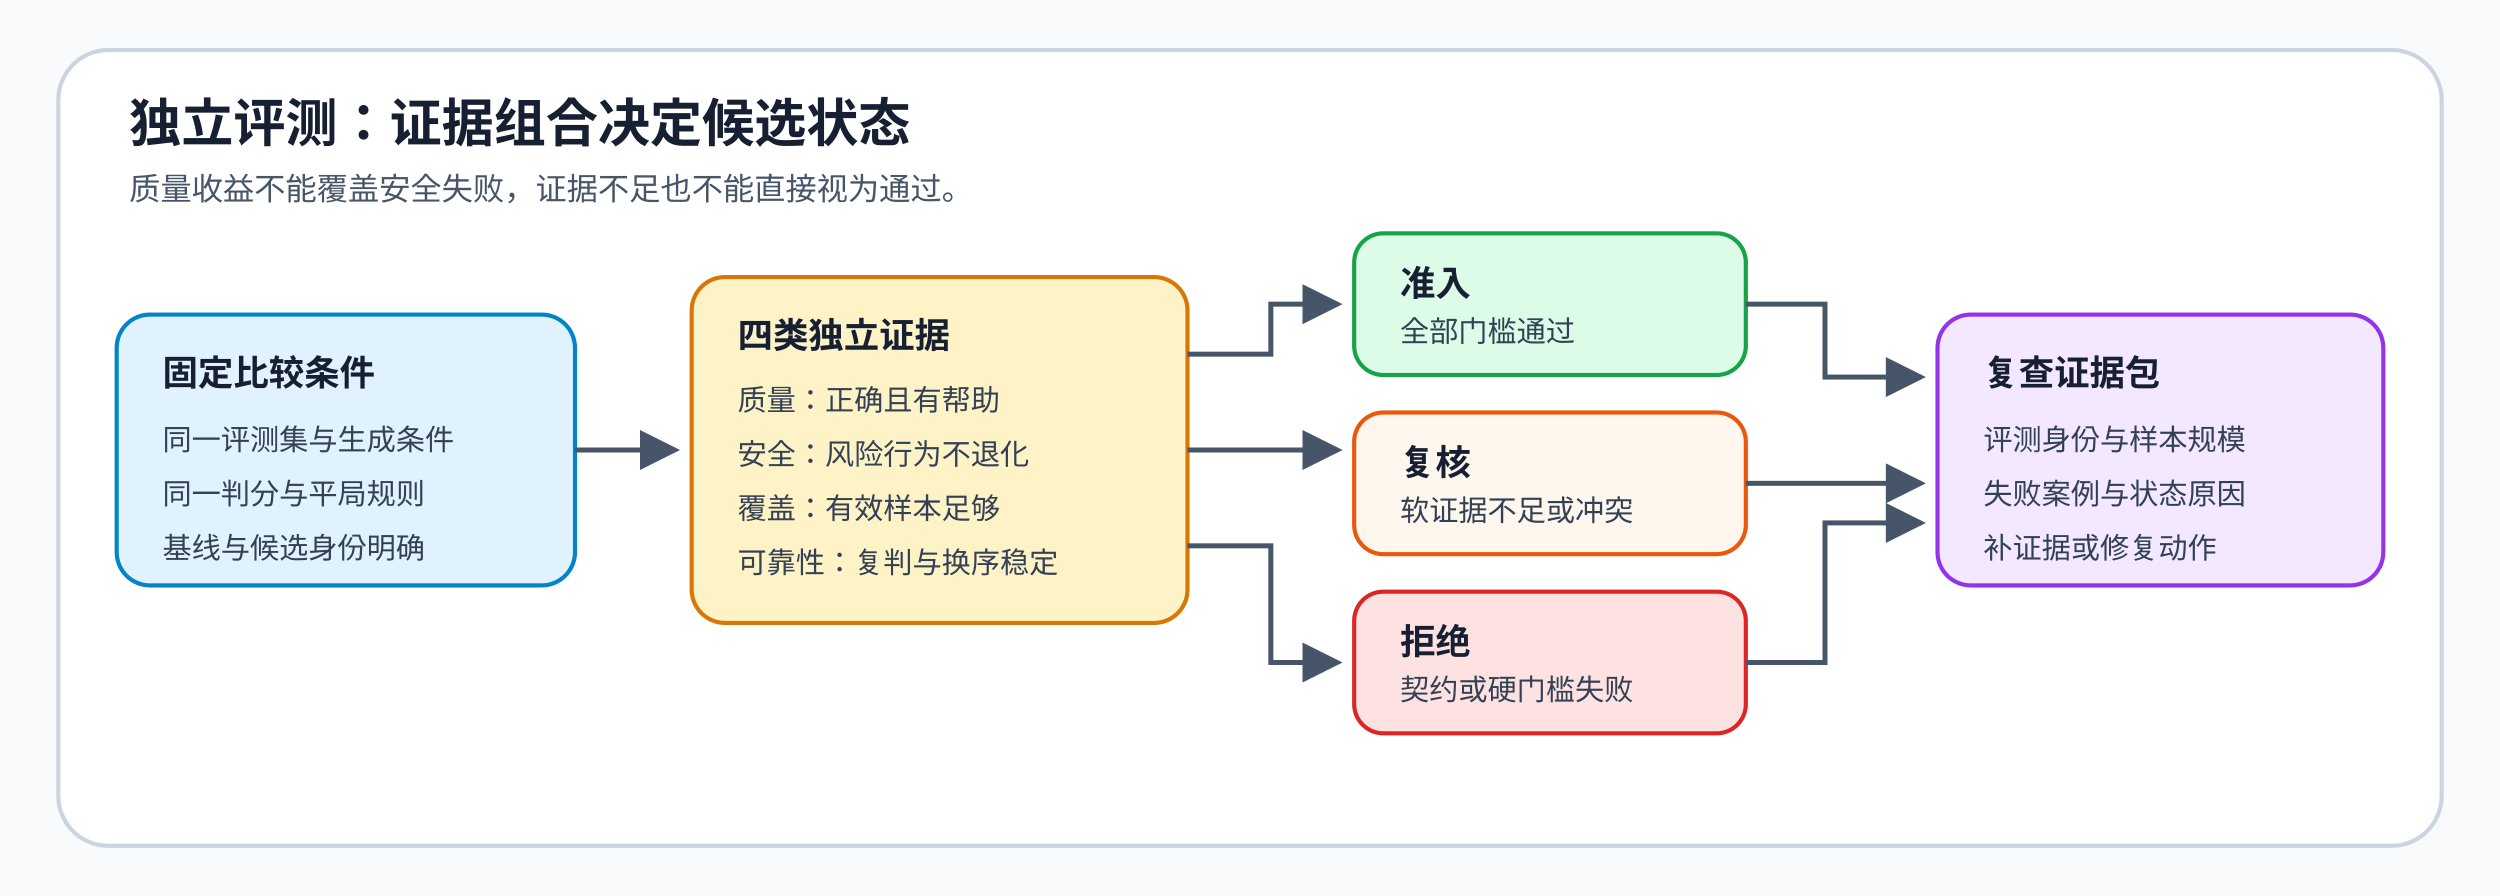
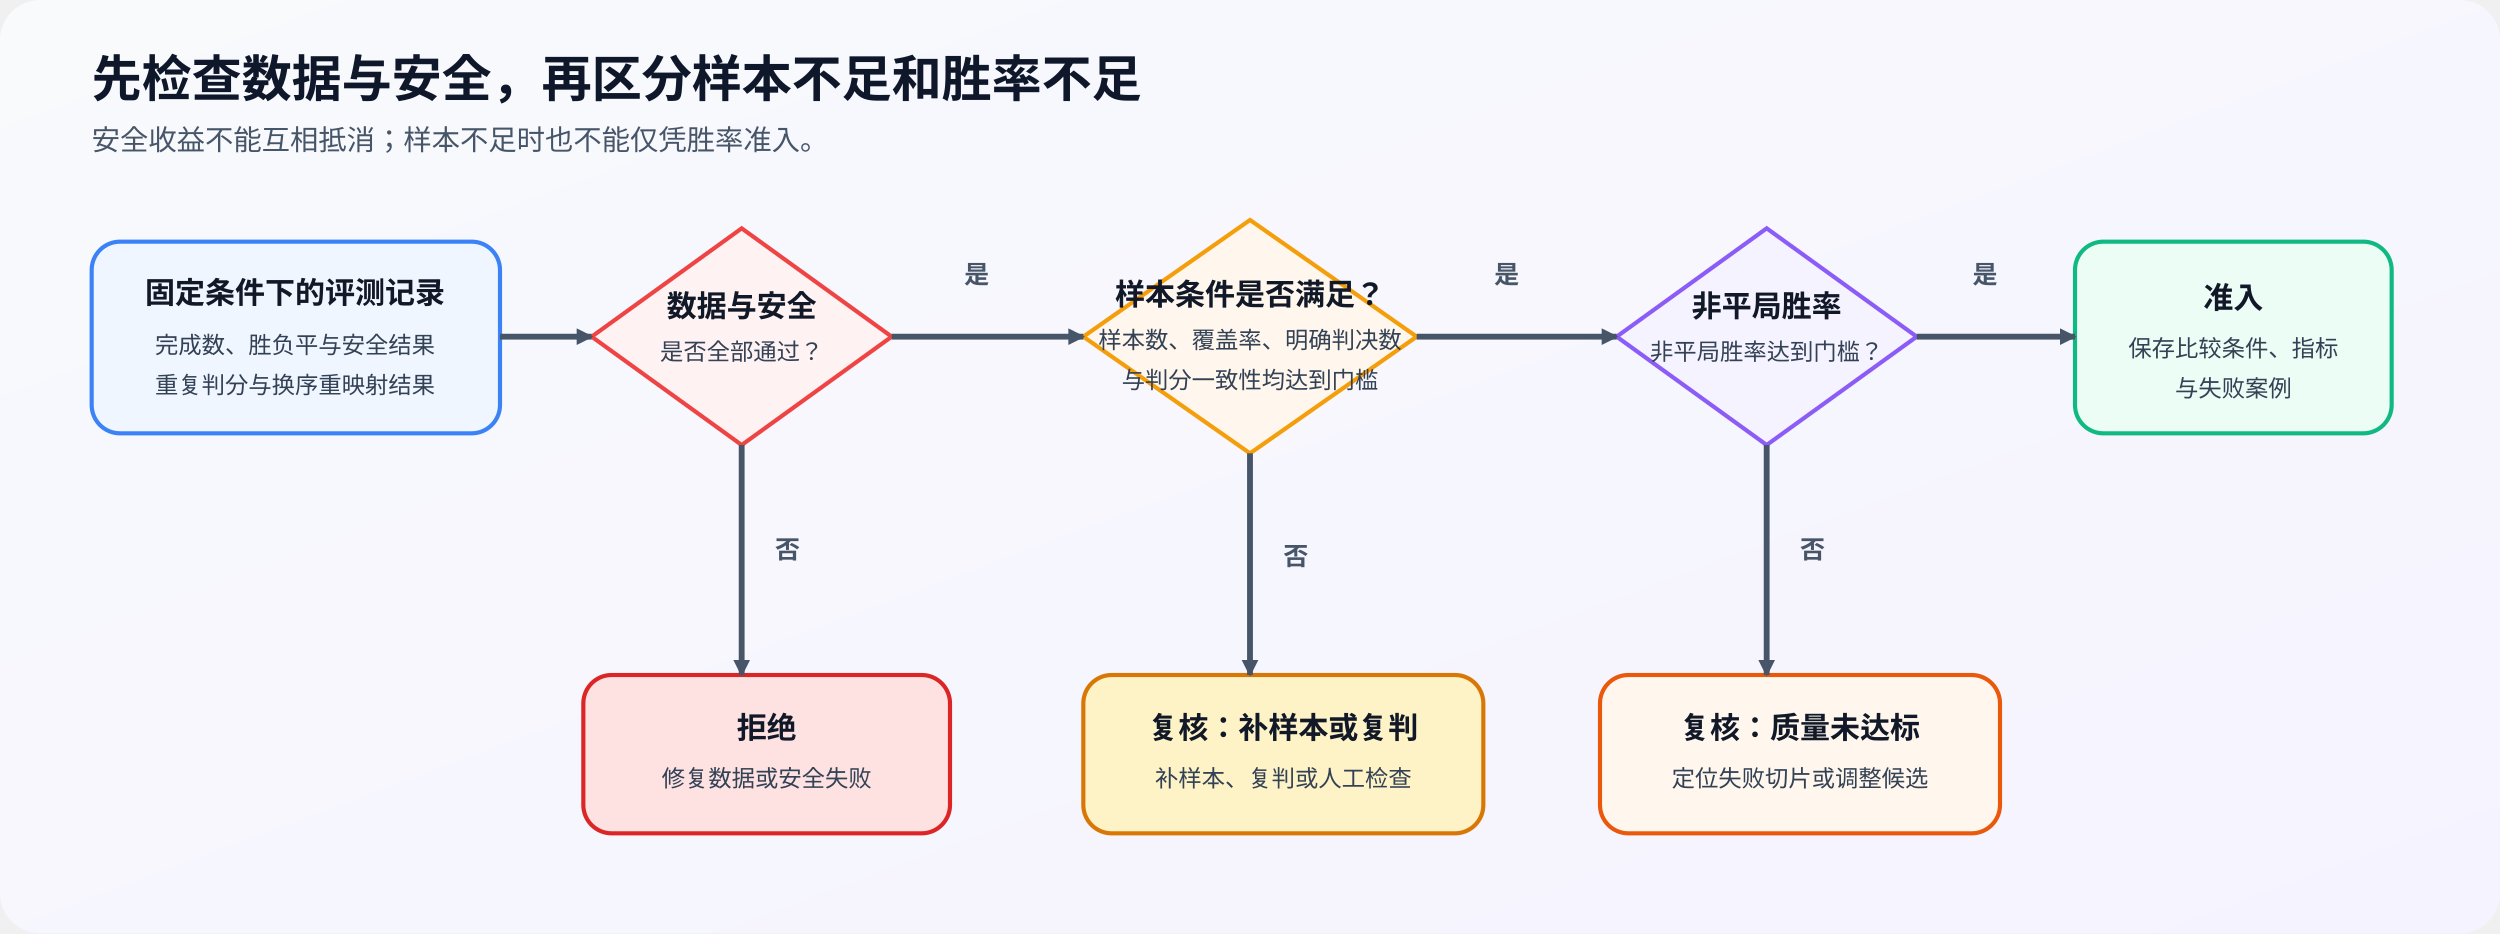
- <svg xmlns="http://www.w3.org/2000/svg" width="1200" height="430" viewBox="0 0 1200 430" role="img" aria-labelledby="title desc">
+ <svg xmlns="http://www.w3.org/2000/svg" width="1500" height="560" viewBox="0 0 1500 560" role="img" aria-labelledby="title desc">
  <defs>
-     <marker id="a" markerWidth="8" markerHeight="8" refX="7" refY="4" orient="auto">
-       <path d="M0 0L8 4L0 8Z" fill="#475569" />
+     <linearGradient id="bg" x1="0" x2="1" y1="0" y2="1">
+       <stop offset="0%" stop-color="#F8FAFC" />
+       <stop offset="100%" stop-color="#F5F3FF" />
+     </linearGradient>
+     <marker id="arrow" viewBox="0 0 10 10" refX="9" refY="5" markerWidth="10" markerHeight="10" orient="auto" markerUnits="userSpaceOnUse">
+       <path d="M0 0L10 5L0 10Z" fill="#475569" />
    </marker>
-     <style>.t{font:700 25px Arial,sans-serif;fill:#172033}.s{font:15px Arial,sans-serif;fill:#475569}.h{font:700 17px Arial,sans-serif;fill:#172033}.c{font:14px Arial,sans-serif;fill:#334155}.l{fill:none;stroke:#475569;stroke-width:2.4;marker-end:url(#a)}</style>
+     <style>
+       .title{font:700 30px "Inter","Noto Sans SC",sans-serif;fill:#0F172A}
+       .sub{font:500 17px "Inter","Noto Sans SC",sans-serif;fill:#475569}
+       .label{font:700 18px "Inter","Noto Sans SC",sans-serif;fill:#111827}
+       .small{font:500 14px "Inter","Noto Sans SC",sans-serif;fill:#334155}
+       .box{stroke-width:2.5}
+       .arrow{stroke:#475569;stroke-width:3.5;fill:none;marker-end:url(#arrow)}
+       .branch{font:700 15px "Inter","Noto Sans SC",sans-serif;fill:#475569}
+     </style>
  </defs>
-   <rect width="1200" height="430" fill="#F8FAFC" />
-   <rect x="28" y="24" width="1144" height="382" rx="24" fill="#FFF" stroke="#CBD5E1" stroke-width="2" />
-   <text x="62" y="68" class="t">独立评测：证据组合决定候选状态</text>
-   <text x="62" y="96" class="s">质量收益不能覆盖安全失败，证据不足也不能直接视为通过。</text>
-   <rect x="56" y="151" width="220" height="130" rx="16" fill="#E0F2FE" stroke="#0284C7" stroke-width="2" />
-   <text x="78" y="185" class="h">固定比较条件</text>
-   <text x="78" y="216" class="c">同一评测集与生成条件</text>
-   <text x="78" y="242" class="c">同一判分与平局规则</text>
-   <text x="78" y="268" class="c">基线与候选身份明确</text>
-   <rect x="332" y="133" width="238" height="166" rx="16" fill="#FEF3C7" stroke="#D97706" stroke-width="2" />
-   <text x="354" y="167" class="h">四类独立证据</text>
-   <text x="354" y="197" class="c">质量：正确且有帮助</text>
-   <text x="354" y="223" class="c">安全：风险行为不退化</text>
-   <text x="354" y="249" class="c">覆盖：有效样本足够</text>
-   <text x="354" y="275" class="c">可靠性：复判与换序稳定</text>
-   <rect x="650" y="112" width="188" height="68" rx="14" fill="#DCFCE7" stroke="#16A34A" stroke-width="2" />
-   <text x="672" y="142" class="h">准入</text>
-   <text x="672" y="164" class="c">全部门槛通过</text>
-   <rect x="650" y="198" width="188" height="68" rx="14" fill="#FFF7ED" stroke="#EA580C" stroke-width="2" />
-   <text x="672" y="228" class="h">复核</text>
-   <text x="672" y="250" class="c">软证据不足或冲突</text>
-   <rect x="650" y="284" width="188" height="68" rx="14" fill="#FEE2E2" stroke="#DC2626" stroke-width="2" />
-   <text x="672" y="314" class="h">拒绝</text>
-   <text x="672" y="336" class="c">契约或硬门槛失败</text>
-   <rect x="930" y="151" width="214" height="130" rx="16" fill="#F3E8FF" stroke="#9333EA" stroke-width="2" />
-   <text x="952" y="185" class="h">复查证据包</text>
-   <text x="952" y="216" class="c">评测身份与样本规模</text>
-   <text x="952" y="242" class="c">失败案例与状态原因</text>
-   <text x="952" y="268" class="c">补证据或修复动作</text>
-   <path d="M276 216H324" class="l" />
-   <path d="M570 170H610V146H642" class="l" />
-   <path d="M570 216H642" class="l" />
-   <path d="M570 262H610V318H642" class="l" />
-   <path d="M838 146H876V181H922" class="l" />
-   <path d="M838 232H922" class="l" />
-   <path d="M838 318H876V251H922" class="l" />
+   <rect width="1500" height="560" rx="24" fill="url(#bg)" />
+   <text x="55" y="58" class="title">先检查数据与安全，再区分样本不足和胜率不足</text>
+   <text x="55" y="90" class="sub">安全收益不能互相抵消；样本不足时也不能仅凭胜率准入。</text>
+   <rect x="55" y="145" width="245" height="115" rx="17" class="box" fill="#EFF6FF" stroke="#3B82F6" />
+   <text x="177" y="182" text-anchor="middle" class="label">固定条件下的评测记录</text>
+   <text x="177" y="212" text-anchor="middle" class="small">完成数、胜负平与安全结果</text>
+   <text x="177" y="236" text-anchor="middle" class="small">重复判分与换序重映射结果</text>
+   <path d="M355 202L445 137L535 202L445 267Z" fill="#FEF2F2" stroke="#EF4444" stroke-width="2.5" />
+   <text x="445" y="190" text-anchor="middle" class="label">数据与安全</text>
+   <text x="445" y="216" text-anchor="middle" class="small">是否全部通过？</text>
+   <path d="M650 202L750 132L850 202L750 272Z" fill="#FFF7ED" stroke="#F59E0B" stroke-width="2.5" />
+   <text x="750" y="183" text-anchor="middle" class="label">样本条件是否满足？</text>
+   <text x="750" y="209" text-anchor="middle" class="small">样本数、覆盖率、明确判决数</text>
+   <text x="750" y="233" text-anchor="middle" class="small">与判分一致性均达到门槛</text>
+   <path d="M970 202L1060 137L1150 202L1060 267Z" fill="#F5F3FF" stroke="#8B5CF6" stroke-width="2.5" />
+   <text x="1060" y="190" text-anchor="middle" class="label">非平局胜率</text>
+   <text x="1060" y="216" text-anchor="middle" class="small">非平局胜率达到门槛？</text>
+   <rect x="1245" y="145" width="190" height="115" rx="17" class="box" fill="#ECFDF5" stroke="#10B981" />
+   <text x="1340" y="185" text-anchor="middle" class="label">准入</text>
+   <text x="1340" y="214" text-anchor="middle" class="small">保存比较条件、指标</text>
+   <text x="1340" y="238" text-anchor="middle" class="small">与失败案例</text>
+   <rect x="350" y="405" width="220" height="95" rx="17" class="box" fill="#FEE2E2" stroke="#DC2626" />
+   <text x="460" y="443" text-anchor="middle" class="label">拒绝</text>
+   <text x="460" y="472" text-anchor="middle" class="small">修复数据或安全失败</text>
+   <rect x="650" y="405" width="240" height="95" rx="17" class="box" fill="#FEF3C7" stroke="#D97706" />
+   <text x="770" y="443" text-anchor="middle" class="label">复核：补样本或复判</text>
+   <text x="770" y="472" text-anchor="middle" class="small">补样本、复判或人工检查</text>
+   <rect x="960" y="405" width="240" height="95" rx="17" class="box" fill="#FFF7ED" stroke="#EA580C" />
+   <text x="1080" y="443" text-anchor="middle" class="label">复核：质量未达标</text>
+   <text x="1080" y="472" text-anchor="middle" class="small">定位失败切片或调整候选</text>
+   <path d="M300 202H355" class="arrow" />
+   <path d="M535 202H650" class="arrow" />
+   <text x="586" y="170" text-anchor="middle" class="branch">是</text>
+   <path d="M850 202H970" class="arrow" />
+   <text x="904" y="170" text-anchor="middle" class="branch">是</text>
+   <path d="M1150 202H1245" class="arrow" />
+   <text x="1191" y="170" text-anchor="middle" class="branch">是</text>
+   <path d="M445 267V405" class="arrow" />
+   <text x="465" y="335" class="branch">否</text>
+   <path d="M750 272V405" class="arrow" />
+   <text x="770" y="339" class="branch">否</text>
+   <path d="M1060 267V405" class="arrow" />
+   <text x="1080" y="335" class="branch">否</text>
</svg>
